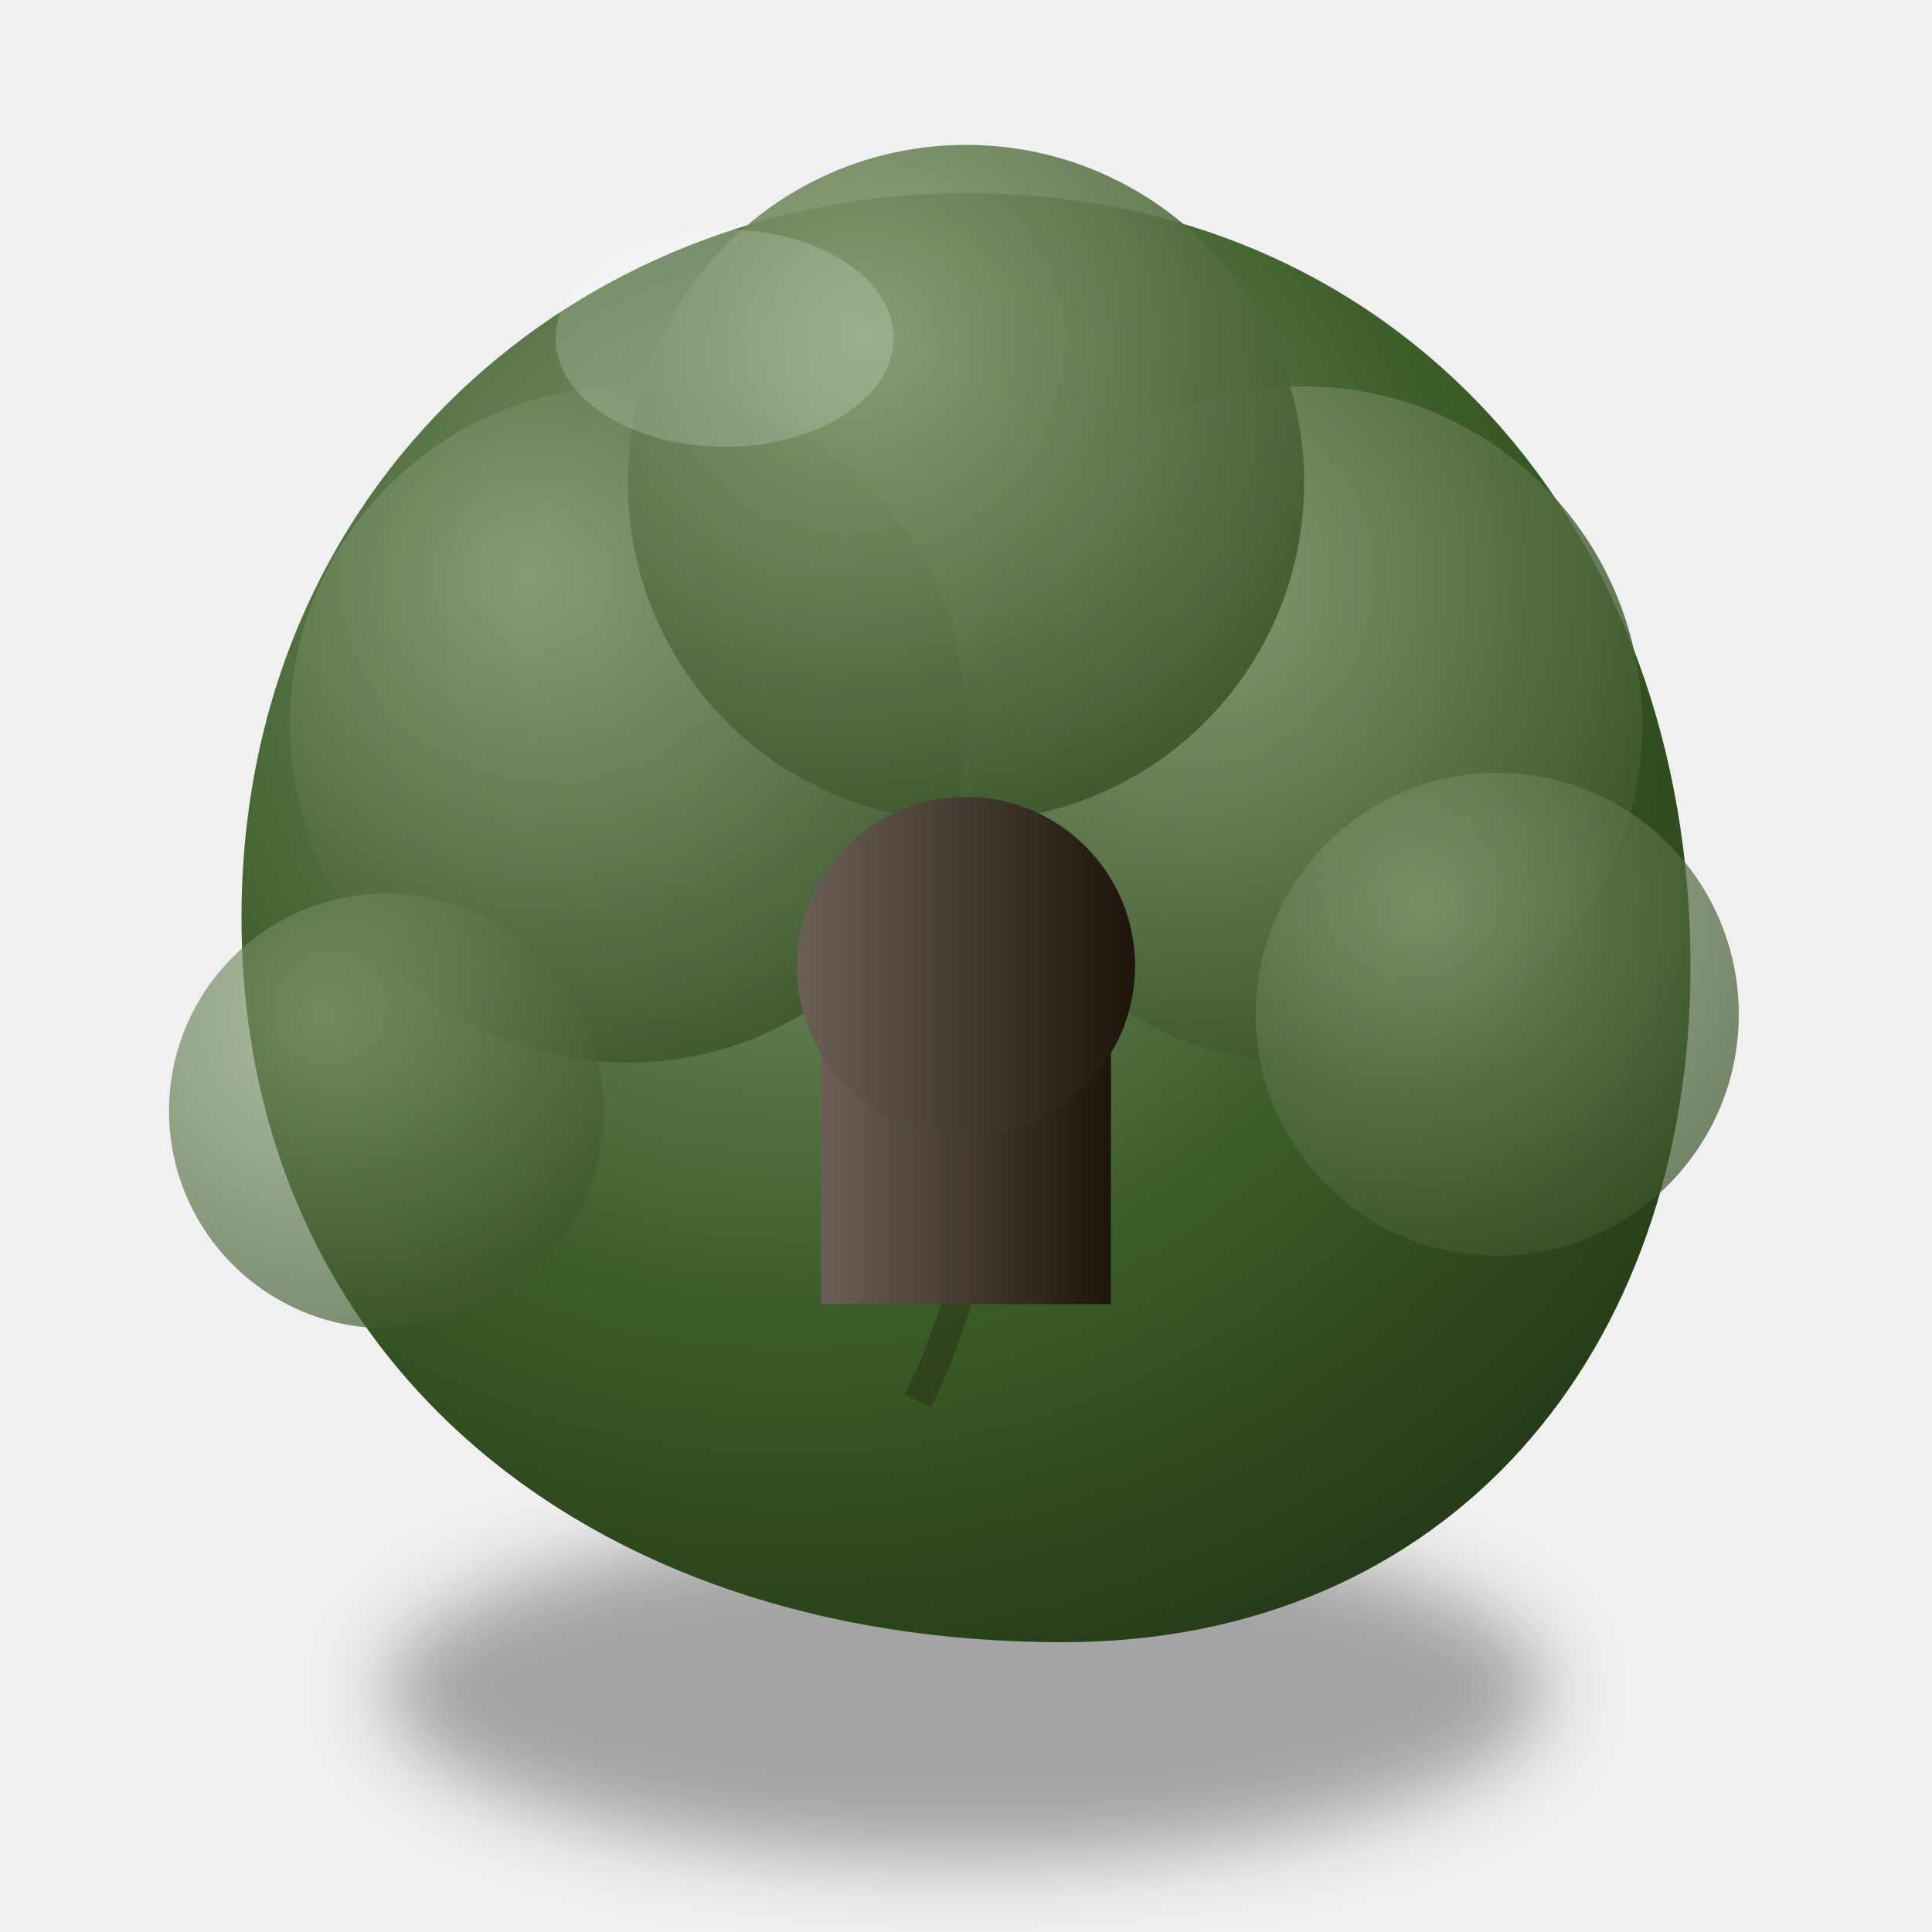
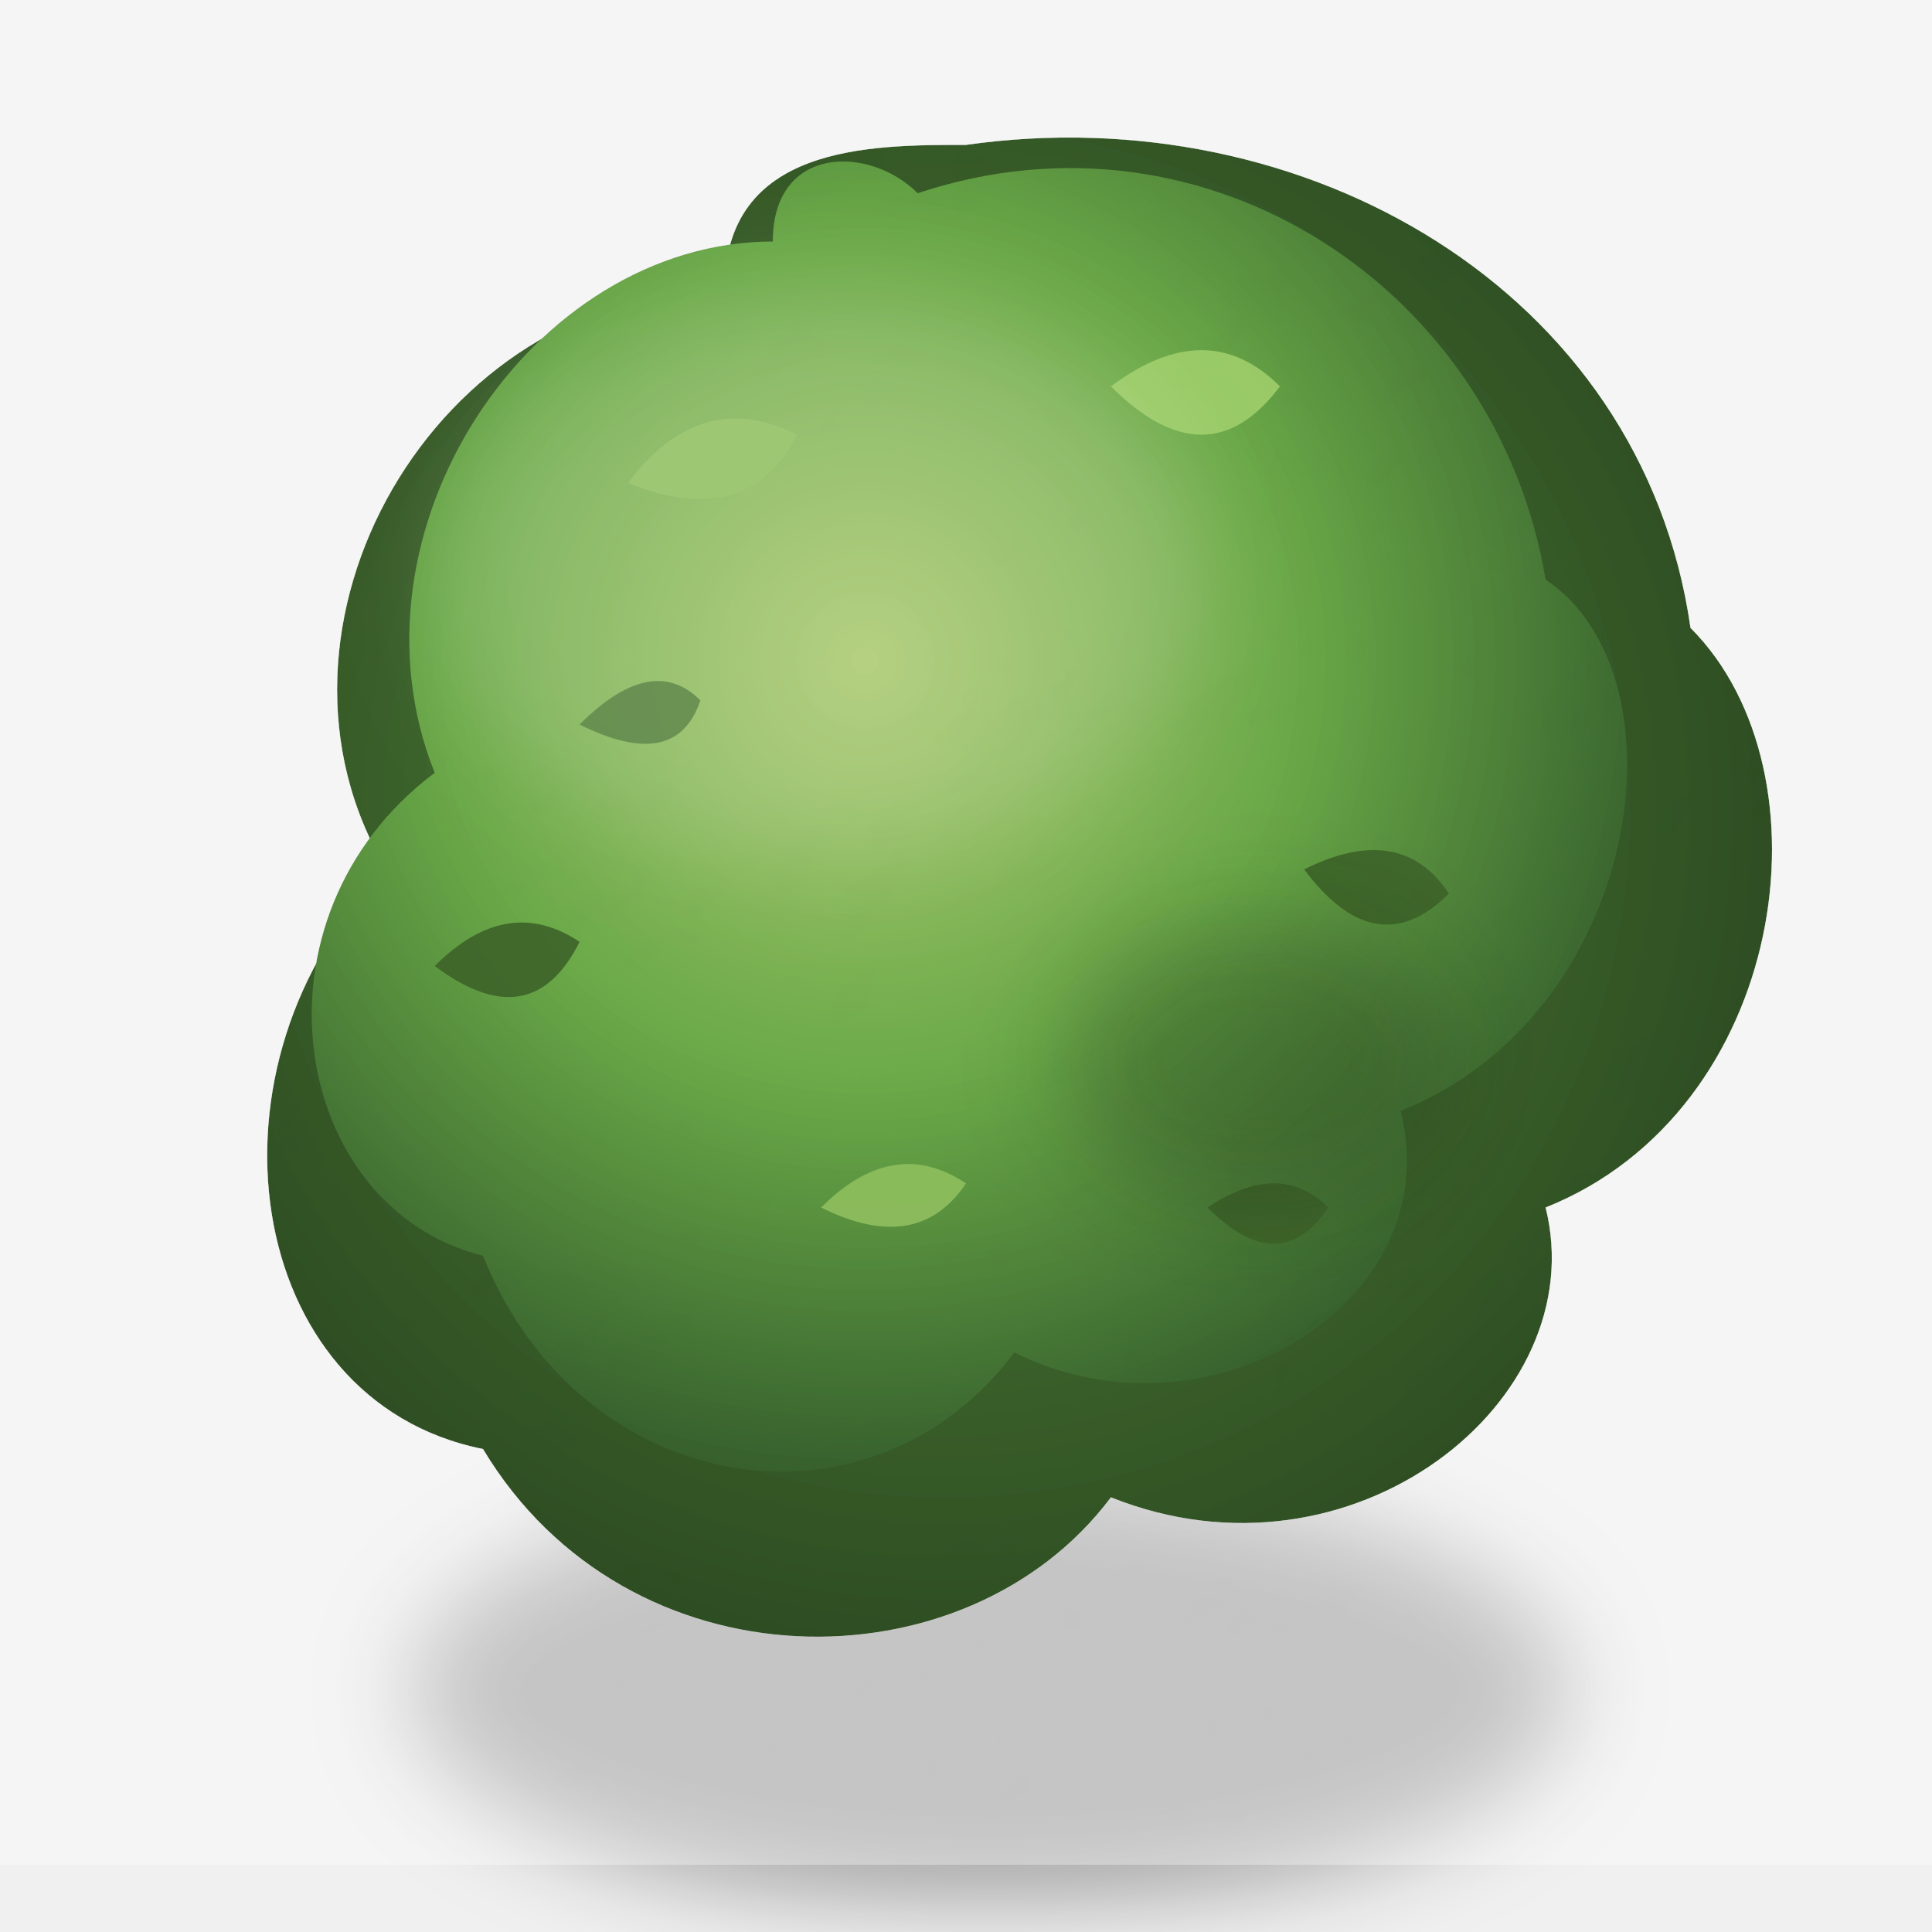
<svg xmlns="http://www.w3.org/2000/svg" viewBox="0 0 80 80">
  <defs>
-     <filter id="fxBlur" x="-60%" y="-60%" width="220%" height="220%">
-       <feGaussianBlur stdDeviation="1.6" />
+     <radialGradient id="foliageMain" cx="42%" cy="38%" r="65%">
+       <stop offset="0%" stop-color="#7fae52" />
+       <stop offset="55%" stop-color="#4c7a34" />
+       <stop offset="100%" stop-color="#264420" />
+     </radialGradient>
+     <radialGradient id="foliageDark" cx="45%" cy="45%" r="70%">
+       <stop offset="0%" stop-color="#3d6329" />
+       <stop offset="100%" stop-color="#1c3016" />
+     </radialGradient>
+     <filter id="leafBump" x="-30%" y="-30%" width="160%" height="160%">
+       <feTurbulence type="fractalNoise" baseFrequency="0.085" numOctaves="4" seed="14" result="n" />
+       <feDiffuseLighting in="n" lighting-color="#ffffff" surfaceScale="3" diffuseConstant="1.1" result="lit">
+         <feDistantLight azimuth="235" elevation="55" />
+       </feDiffuseLighting>
    </filter>
-     <radialGradient id="foliage" cx="38%" cy="30%" r="80%">
-       <stop offset="0%" stop-color="#899d7d" />
-       <stop offset="60%" stop-color="#3a5c26" />
-       <stop offset="100%" stop-color="#233717" />
-     </radialGradient>
-     <radialGradient id="clump" cx="35%" cy="28%" r="85%">
-       <stop offset="0%" stop-color="#89a178" />
-       <stop offset="100%" stop-color="#344d22" />
-     </radialGradient>
-     <linearGradient id="bark" x1="0%" y1="0%" x2="100%" y2="0%">
-       <stop offset="0%" stop-color="#6a6058" />
-       <stop offset="100%" stop-color="#1d140b" />
-     </linearGradient>
+     <filter id="softBlur" x="-60%" y="-60%" width="220%" height="220%">
+       <feGaussianBlur stdDeviation="2" />
+     </filter>
  </defs>
-   <ellipse cx="40" cy="70" rx="24" ry="7" fill="#000" opacity="0.32" filter="url(#fxBlur)" />
-   <path d="M40 8 C58 8 70 22 70 40 C70 56 60 68 44 68 C24 68 10 56 10 38 C10 20 24 8 40 8 Z" fill="url(#foliage)" />
-   <circle cx="26" cy="30" r="14" fill="url(#clump)" opacity="0.85" />
-   <circle cx="54" cy="30" r="14" fill="url(#clump)" opacity="0.85" />
-   <circle cx="40" cy="20" r="14" fill="url(#clump)" opacity="0.9" />
-   <circle cx="16" cy="46" r="9" fill="url(#clump)" opacity="0.65" />
-   <path d="M40 40 Q42 50 38 58" stroke="#1d140b" stroke-width="1.2" opacity="0.3" fill="none" />
-   <circle cx="62" cy="42" r="10" fill="url(#clump)" opacity="0.7" />
-   <ellipse cx="30" cy="14" rx="7" ry="4.5" fill="#fff" opacity="0.18" />
-   <rect x="34" y="40" width="12" height="14" fill="url(#bark)" />
-   <circle cx="40" cy="40" r="7" fill="url(#bark)" />
+   <ellipse cx="41" cy="70" rx="24" ry="9" fill="#000" opacity="0.3" filter="url(#softBlur)" />
+   <path d="M40 6 C54 4 68 12 70 26 C76 32 74 46 64 50 C66 58 56 66 46 62 C40 70 26 70 20 60 C10 58 8 44 16 36 C10 26 18 12 30 12 C30 6 36 6 40 6 Z" fill="url(#foliageDark)" />
+   <path d="M38 8 C50 4 62 12 64 24 C70 28 68 42 58 46 C60 54 50 60 42 56 C36 64 24 62 20 52 C12 50 10 38 18 32 C14 22 22 10 32 10 C32 6 36 6 38 8 Z" fill="url(#foliageMain)" />
+   <path d="M38 8 C50 4 62 12 64 24 C70 28 68 42 58 46 C60 54 50 60 42 56 C36 64 24 62 20 52 C12 50 10 38 18 32 C14 22 22 10 32 10 C32 6 36 6 38 8 Z" fill="#000" filter="url(#leafBump)" opacity="0.36" style="mix-blend-mode:overlay" />
+   <g opacity="0.9">
+     <path d="M26 20 q3 -4 7 -2 q-2 4 -7 2Z" fill="#8fbf5e" />
+     <path d="M46 16 q4 -3 7 0 q-3 4 -7 0Z" fill="#9fce6a" />
+     <path d="M54 36 q4 -2 6 1 q-3 3 -6 -1Z" fill="#3d6329" />
+     <path d="M18 40 q3 -3 6 -1 q-2 4 -6 1Z" fill="#3d6329" />
+     <path d="M34 50 q3 -3 6 -1 q-2 3 -6 1Z" fill="#8fbf5e" />
+     <path d="M50 50 q3 -2 5 0 q-2 3 -5 0Z" fill="#3d6329" />
+     <path d="M24 30 q3 -3 5 -1 q-1 3 -5 1Z" fill="#4c7a34" />
+   </g>
+   <ellipse cx="34" cy="24" rx="16" ry="12" fill="#ffffff" opacity="0.14" filter="url(#softBlur)" />
+   <ellipse cx="52" cy="44" rx="8" ry="6" fill="#1c3016" opacity="0.3" filter="url(#softBlur)" />
</svg>
